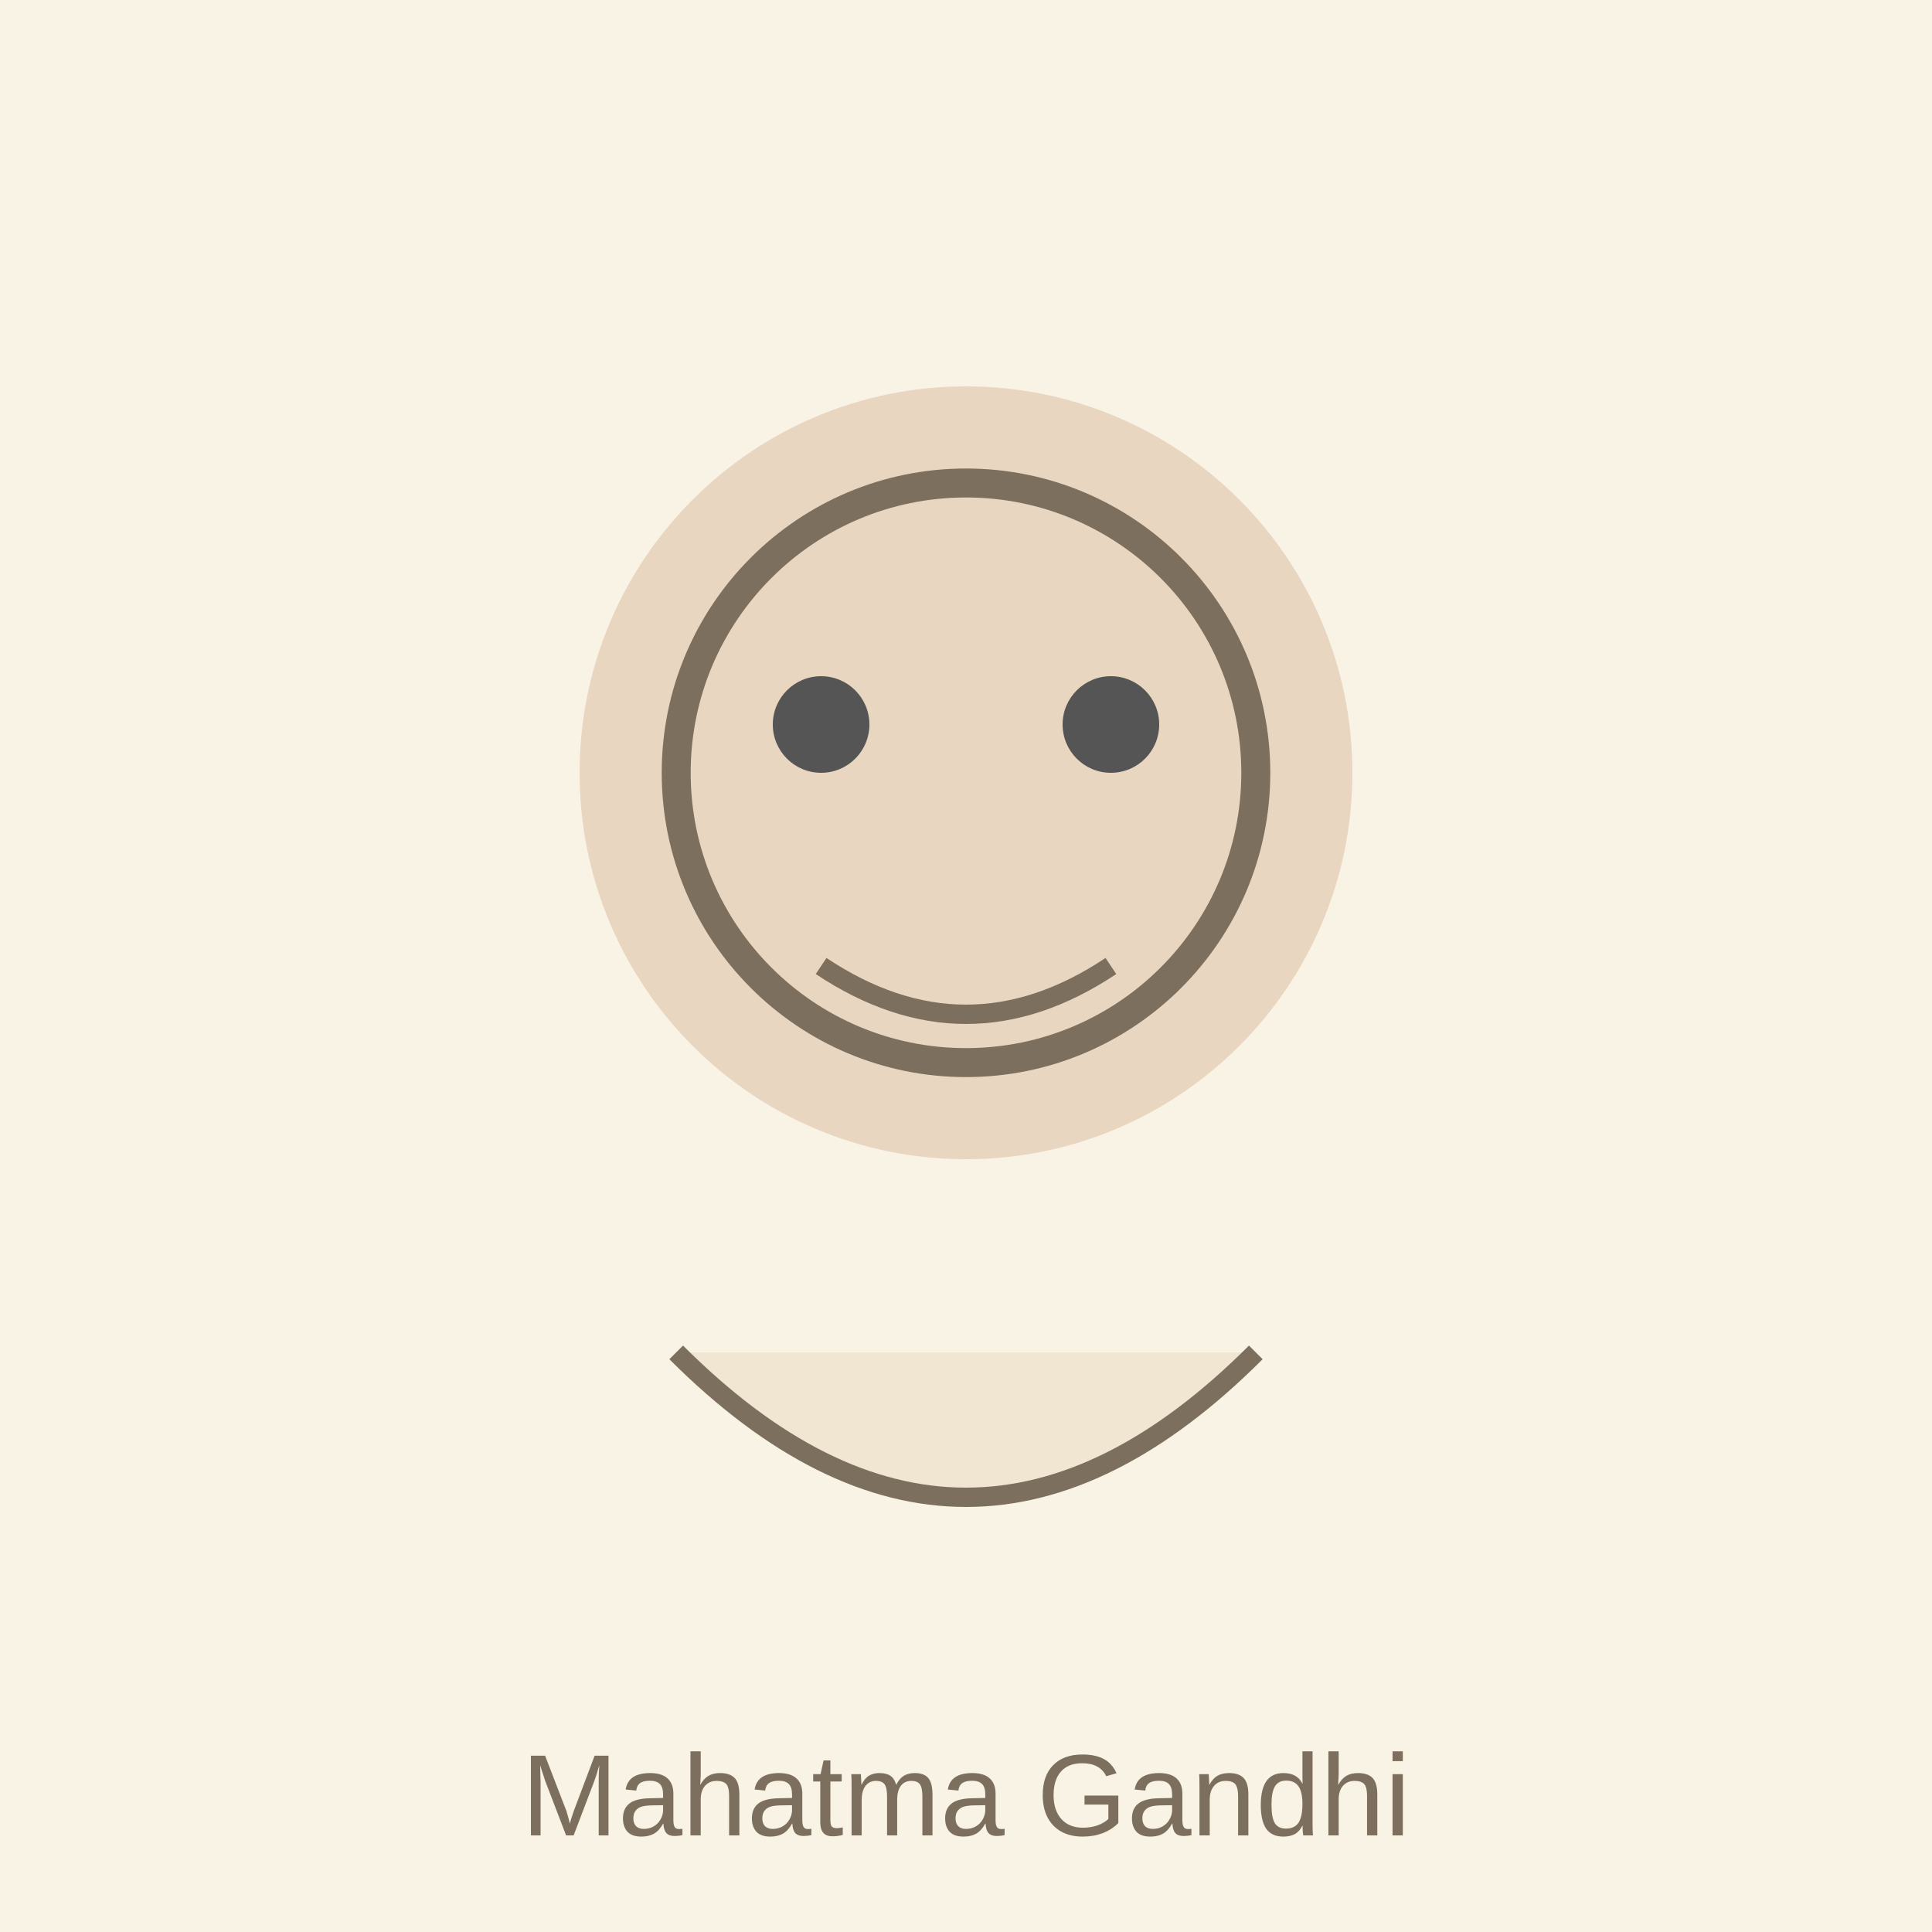
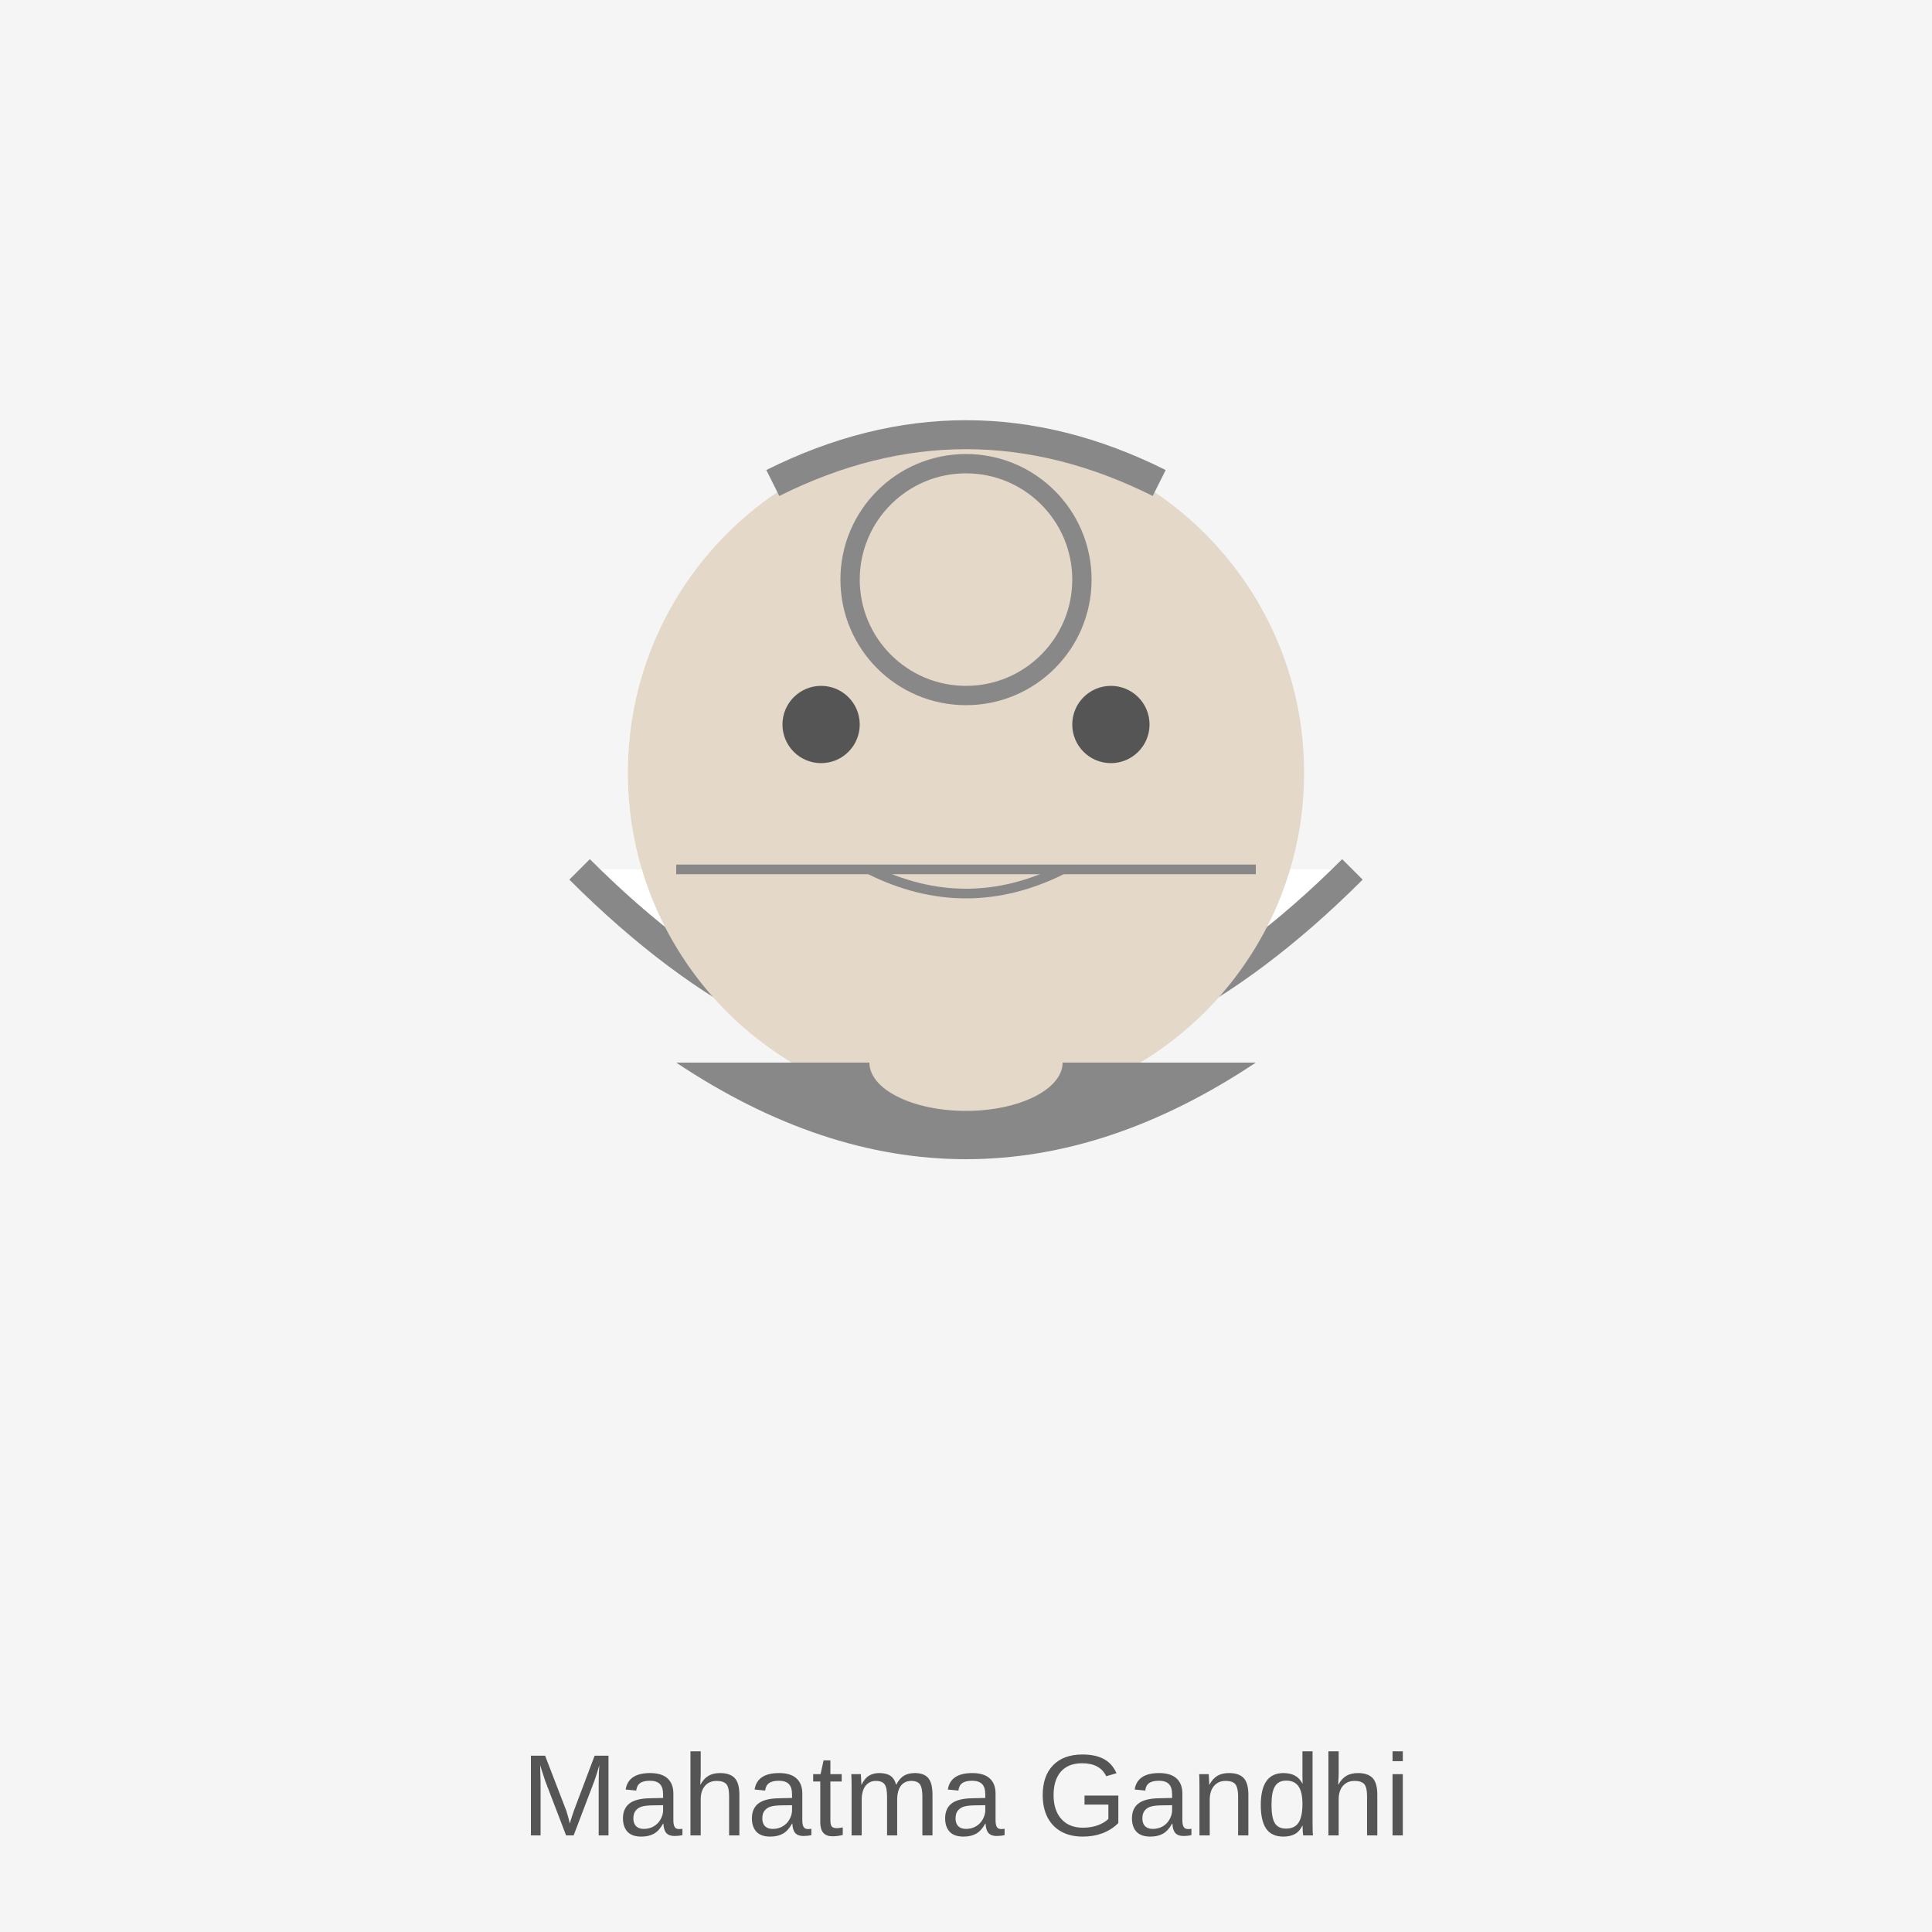
<svg xmlns="http://www.w3.org/2000/svg" viewBox="0 0 200 200">
-   <rect width="200" height="200" fill="#f9f3e5" />
-   <circle cx="100" cy="80" r="40" fill="#e8d6c0" />
-   <circle cx="100" cy="80" r="30" fill="none" stroke="#7d6f5d" stroke-width="3" />
-   <circle cx="85" cy="75" r="5" fill="#555555" />
-   <circle cx="115" cy="75" r="5" fill="#555555" />
-   <path d="M85,100 Q100,110 115,100" fill="none" stroke="#7d6f5d" stroke-width="2" />
-   <path d="M70,140 Q100,170 130,140" fill="#f0e6d2" stroke="#7d6f5d" stroke-width="2" />
-   <text x="100" y="190" text-anchor="middle" fill="#7d6f5d" font-family="Arial" font-size="12">Mahatma Gandhi</text>
+   <rect width="200" height="200" fill="#f5f5f5" />
+   <path d="M60,90 Q100,130 140,90" fill="#fff" stroke="#888" stroke-width="3" />
+   <circle cx="100" cy="80" r="35" fill="#e4d8c8" />
+   <path d="M80,50 Q100,40 120,50" fill="#e4d8c8" stroke="#888" stroke-width="3" />
+   <circle cx="85" cy="75" r="4" fill="#555" />
+   <circle cx="115" cy="75" r="4" fill="#555" />
+   <path d="M70,90 L130,90" stroke="#888" stroke-width="1" />
+   <path d="M90,90 Q100,95 110,90" fill="none" stroke="#888" stroke-width="1" />
+   <circle cx="100" cy="60" r="12" fill="none" stroke="#888" stroke-width="2" />
+   <path d="M70,110 Q100,130 130,110" fill="#888" stroke="none" />
+   <ellipse cx="100" cy="110" rx="10" ry="5" fill="#e4d8c8" />
+   <text x="100" y="190" text-anchor="middle" fill="#555" font-family="Arial" font-size="12">Mahatma Gandhi</text>
</svg>
